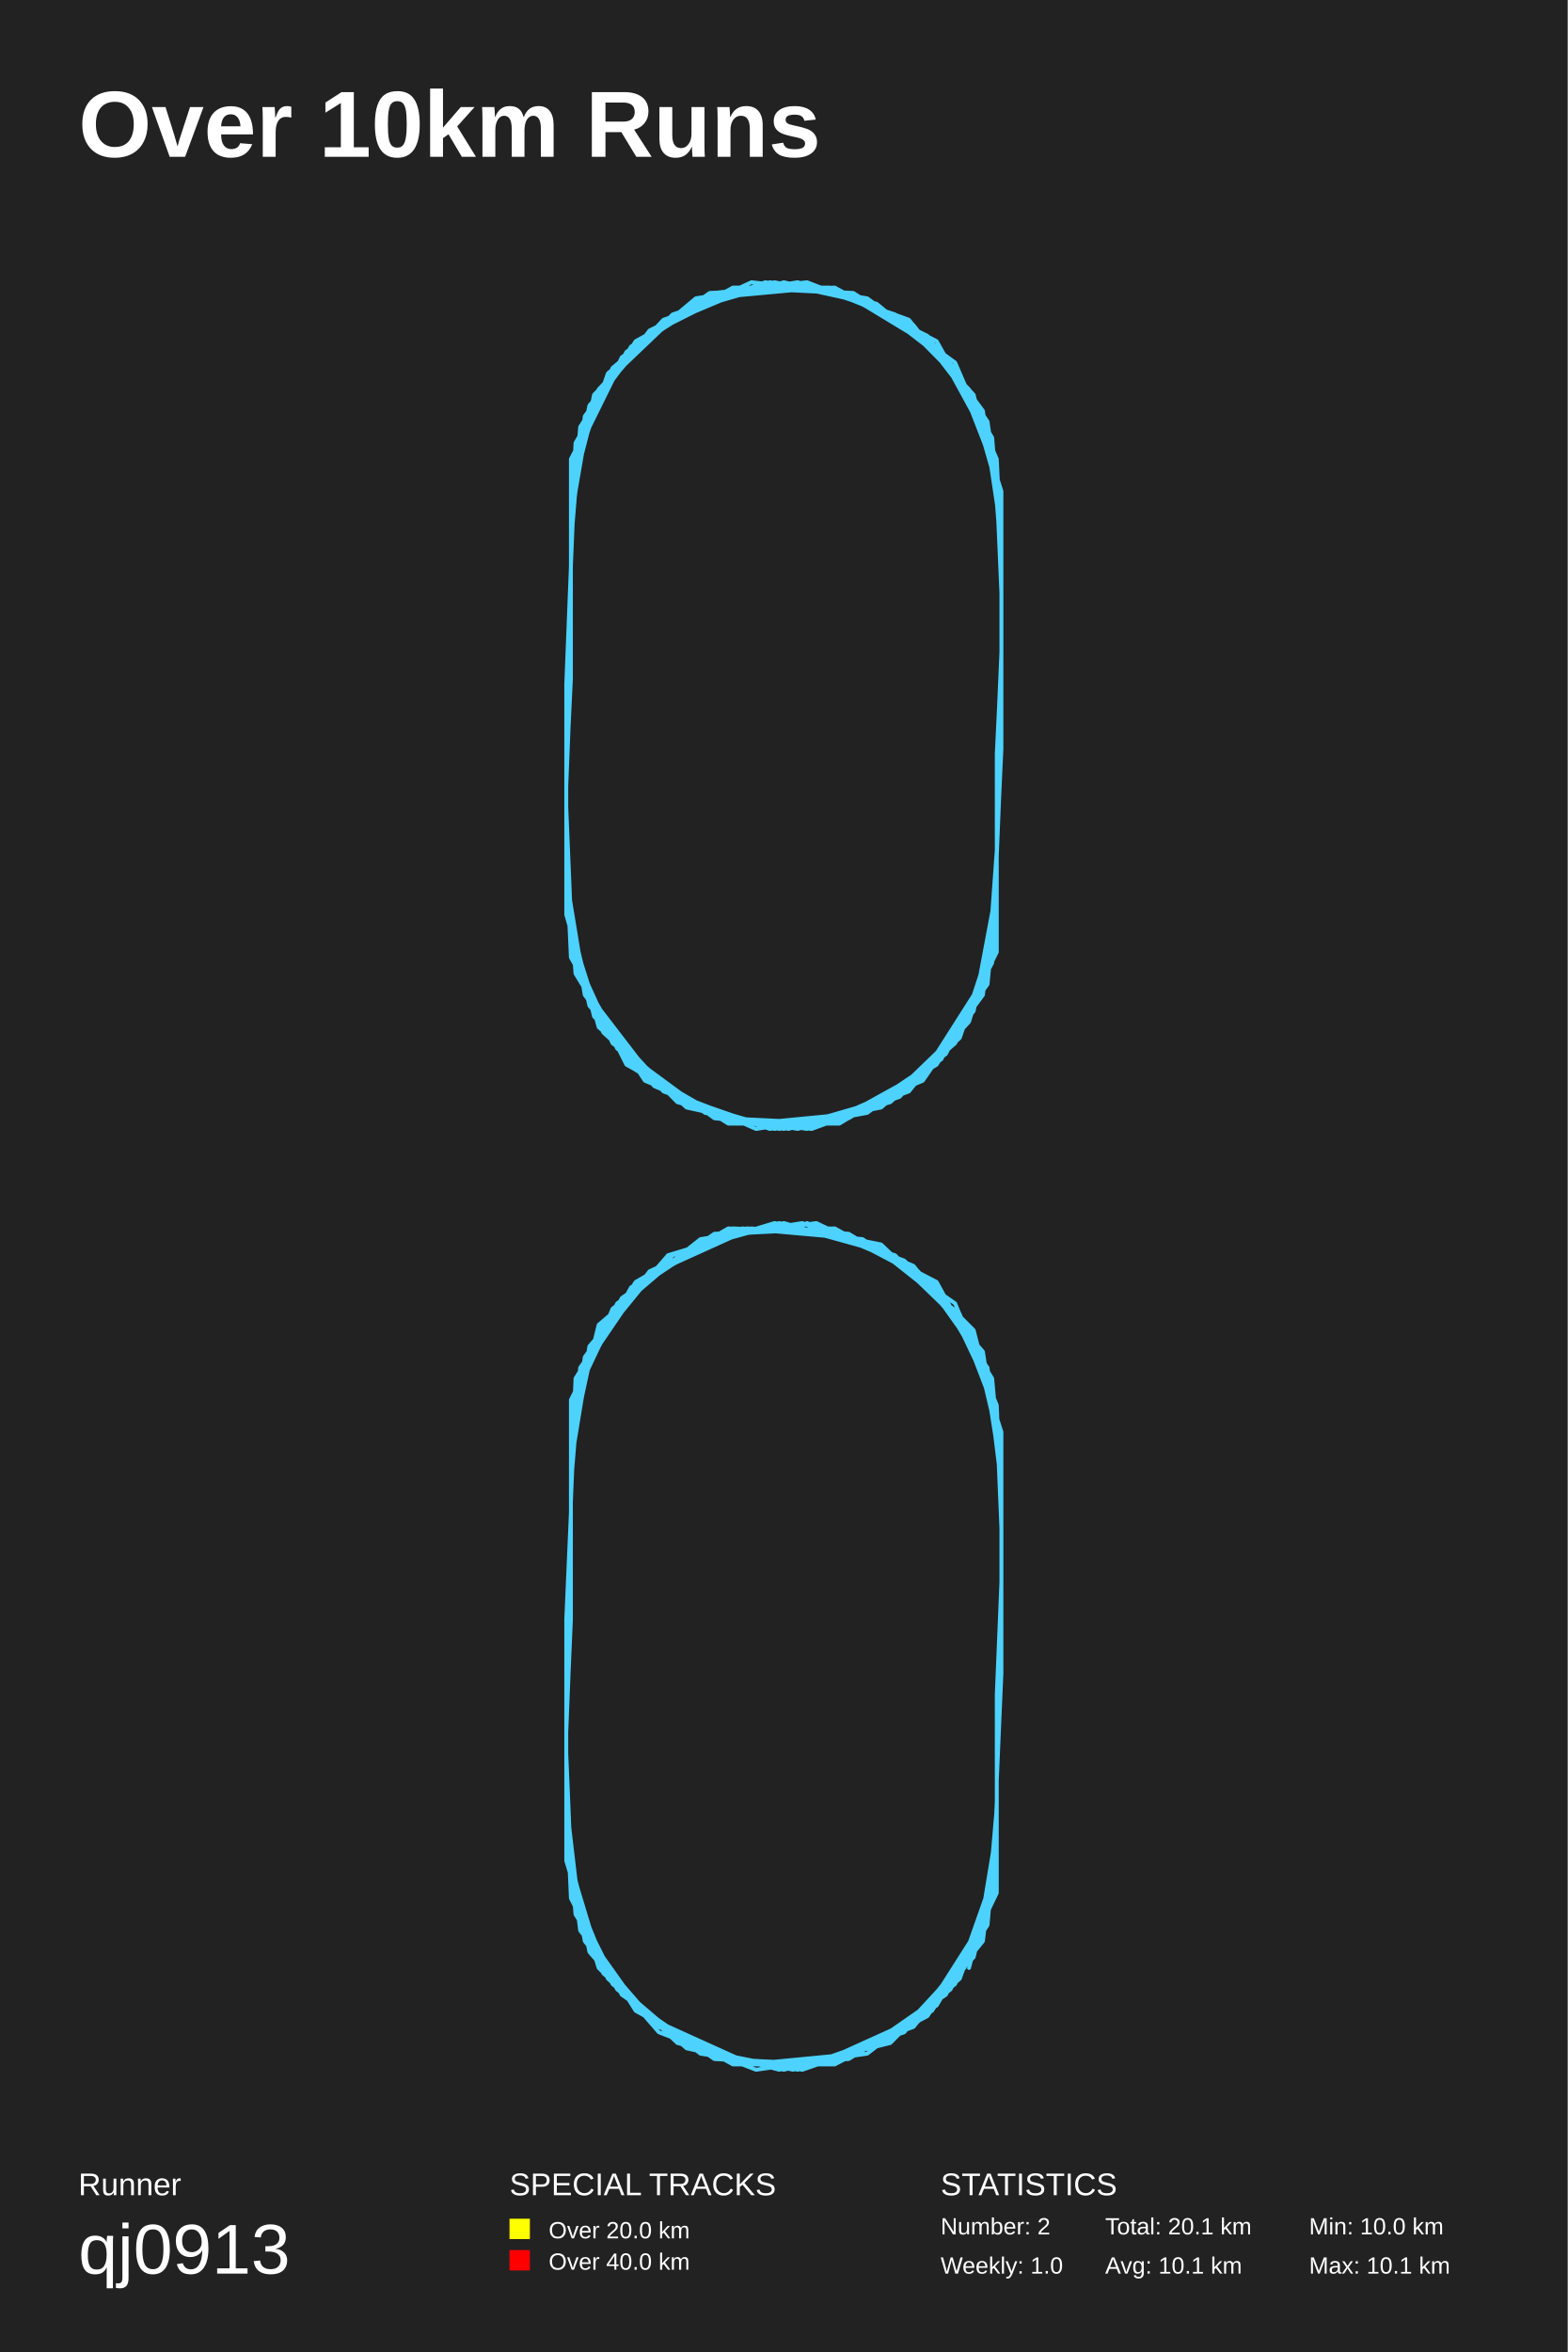
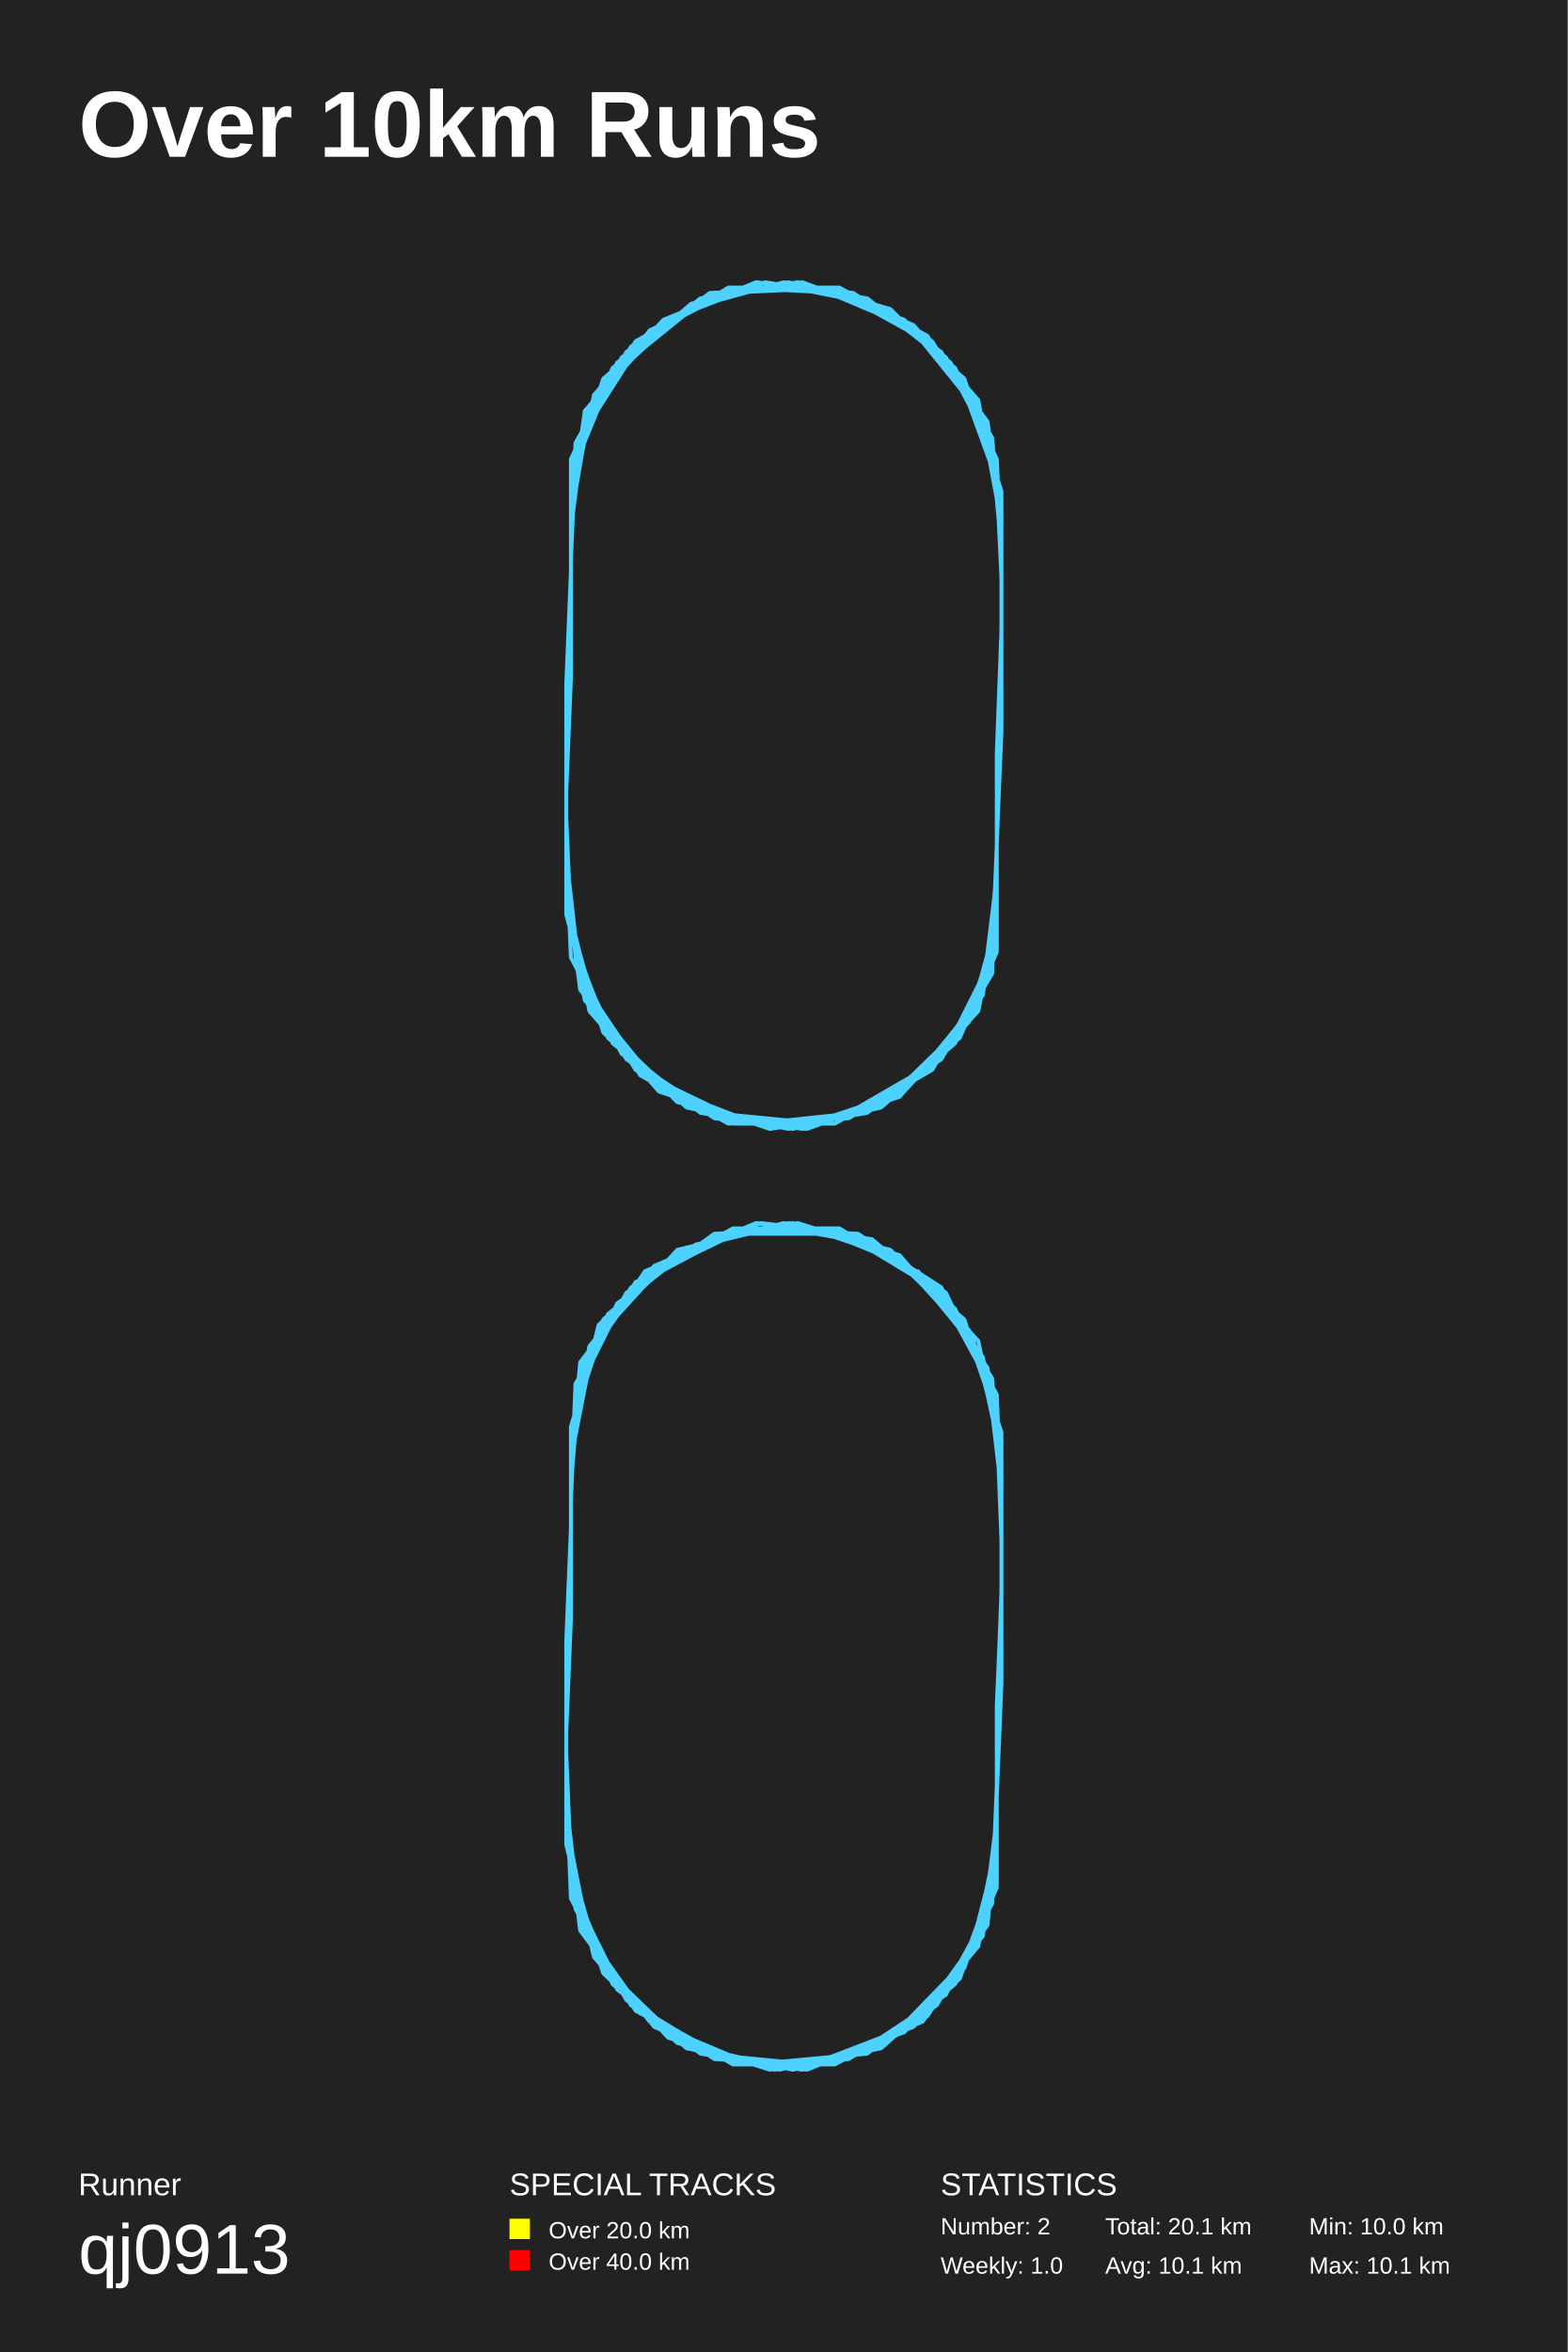
<svg xmlns="http://www.w3.org/2000/svg" baseProfile="full" height="300mm" version="1.1" viewBox="0,0,200,300" width="200mm">
  <defs />
  <rect fill="#222222" height="300" width="200" x="0" y="0" />
  <text fill="#FFFFFF" style="font-size:12px; font-family:Arial; font-weight:bold;" x="10" y="20">Over 10km Runs</text>
  <text fill="#FFFFFF" style="font-size:4px; font-family:Arial" x="10" y="280">Runner</text>
  <text fill="#FFFFFF" style="font-size:9px; font-family:Arial" x="10" y="290">qj0913</text>
  <text fill="#FFFFFF" style="font-size:4px; font-family:Arial" x="65" y="280">SPECIAL TRACKS</text>
  <rect fill="yellow" height="2.6" width="2.6" x="65" y="283" />
  <text fill="#FFFFFF" style="font-size:3px; font-family:Arial" x="70" y="285.5">Over 20.0 km</text>
  <rect fill="red" height="2.6" width="2.6" x="65" y="287" />
  <text fill="#FFFFFF" style="font-size:3px; font-family:Arial" x="70" y="289.5">Over 40.0 km</text>
  <text fill="#FFFFFF" style="font-size:4px; font-family:Arial" x="120" y="280">STATISTICS</text>
  <text fill="#FFFFFF" style="font-size:3px; font-family:Arial" x="120" y="285">Number: 2</text>
  <text fill="#FFFFFF" style="font-size:3px; font-family:Arial" x="120" y="290">Weekly: 1.0</text>
  <text fill="#FFFFFF" style="font-size:3px; font-family:Arial" x="141" y="285">Total: 20.1 km</text>
  <text fill="#FFFFFF" style="font-size:3px; font-family:Arial" x="141" y="290">Avg: 10.1 km</text>
  <text fill="#FFFFFF" style="font-size:3px; font-family:Arial" x="167" y="285">Min: 10.0 km</text>
  <text fill="#FFFFFF" style="font-size:3px; font-family:Arial" x="167" y="290">Max: 10.1 km</text>
-   <polyline fill="none" opacity="1" points="72.834,64.709 72.834,77.013 72.243,91.367 72.243,104.355 72.834,118.025 76.377,131.013 88.189,141.266 100.591,144.0 114.764,139.899 123.623,130.329 127.166,118.709 127.166,105.038 127.757,92.051 127.757,79.747 127.757,67.443 125.985,53.772 119.489,44.203 108.268,37.367 95.866,36.0 84.055,41.468 75.196,51.722 72.834,63.342 72.834,75.646 72.243,87.95 72.243,100.937 72.243,111.874 74.605,126.228 82.283,137.848 95.275,143.316 107.087,143.316 118.308,136.481 125.395,126.912 127.166,112.557 127.166,100.253 127.757,86.582 127.757,73.595 127.166,60.608 121.851,46.937 111.811,38.734 98.819,36.0 84.645,40.785 76.377,49.671 72.834,63.342 72.834,76.329 72.243,90 72.243,103.671 72.834,118.025 76.377,131.013 87.598,140.582 99.409,144.0 110.63,141.949 120.67,134.43 127.166,121.443 127.166,108.456 127.757,94.101 127.757,82.481 127.757,68.127 125.985,55.139 119.489,43.519 107.677,37.367 94.094,36.684 82.873,42.152 75.196,52.405 72.834,66.076 72.834,79.747 72.243,93.418 72.243,107.772 72.834,120.76 78.739,133.747 89.96,141.949 101.772,144.0 113.583,140.582 122.442,132.38 127.166,118.709 127.166,105.038 127.757,92.734 127.757,79.747 127.757,66.076 125.395,53.089 117.717,42.835 106.496,36.684 92.913,37.367 81.102,43.519 74.015,55.139 72.834,69.494 72.834,82.481 72.243,97.519 72.243,111.19 74.015,124.861 81.102,136.481 93.504,143.316 105.906,143.316 119.489,135.798 125.985,124.861 127.166,111.19 127.166,96.836 127.757,83.165 127.757,70.177 126.576,55.823 120.079,44.886 108.859,37.367 95.866,36.684 82.873,42.152 75.196,52.405 72.834,65.393 72.834,79.063 72.243,92.051 72.243,106.405 72.834,120.76 78.149,133.063 91.141,142.633 103.543,144.0 114.764,139.899 123.623,130.329 127.166,116.658 127.166,102.988 127.757,89.317 127.757,75.646 127.757,62.658 123.623,49.671 114.174,40.101 101.772,36.0 88.779,38.051 78.149,46.937 72.834,59.924 72.834,72.228 72.834,85.899 72.243,99.57 72.243,114.608 74.605,126.228 84.055,138.532 96.457,144.0 109.449,141.949 120.67,134.43 127.166,120.76 127.166,107.772 127.757,94.101 127.757,81.114 127.757,66.076 125.985,53.772 117.717,42.835 105.906,36.684 92.323,37.367 80.511,44.203 73.424,56.506 72.834,69.494 72.834,83.165 72.243,96.152 72.243,110.507 73.424,122.81 79.921,135.798 92.323,142.633 105.906,143.316 117.127,137.848 125.985,125.544 127.166,113.241 127.166,98.886 127.757,85.899 127.757,71.544 127.166,58.557 121.851,46.937 111.221,38.734 98.819,36.0 85.826,40.101 76.377,49.671 72.834,62.658 72.834,75.646 72.243,88.633 72.243,101.62 72.243,116.658 75.787,128.962 85.826,139.899 98.228,144.0 112.402,141.266 121.851,133.063 127.166,119.393 127.166,106.405 127.757,90.684 127.757,79.063 127.757,64.025 124.804,51.722 115.945,40.785 104.725,36.684 89.96,38.051 79.921,44.886 72.834,58.557 72.834,71.544 72.834,86.582 72.243,98.886 72.243,113.241 74.605,126.912 82.873,137.848 94.094,143.316 107.087,142.633 117.717,137.165 125.985,124.861 127.166,112.557 127.166,98.203 127.757,86.582 127.757,70.861 127.166,58.557 120.67,45.57 110.63,38.051 97.638,36.0 86.417,40.101 76.377,49.671 72.834,63.342 72.834,75.646 72.243,90 72.243,102.988 72.834,117.342 75.787,129.646 86.417,140.582 98.819,144.0 111.811,141.266 122.442,132.38 127.166,118.025 127.166,105.722 127.757,91.367 127.757,77.696 127.757,64.709 124.213,50.355 115.355,40.785 102.953,36.0 91.141,37.367 79.33,45.57 73.424,57.874 72.834,72.228 72.834,85.215 72.243,100.253 72.243,111.874 74.605,126.912 83.464,138.532 94.685,143.316 108.268,142.633 119.489,135.798 125.985,124.861 127.166,108.456 127.757,95.469 127.757,81.114 127.757,68.127 125.395,52.405 118.308,42.835 105.906,36.684 93.504,36.684 81.102,43.519 74.015,54.456 72.834,68.81 72.834,82.481 72.243,95.469 72.243,109.139 73.424,124.177 80.511,135.798 92.323,142.633 104.725,143.316 117.127,137.848 124.213,128.962 127.166,113.241 127.166,99.57 127.757,85.899 127.757,72.228 127.166,58.557 121.851,46.253 110.63,38.051 98.228,36.0 85.826,40.101 75.787,50.355 72.834,64.709 72.834,77.013 72.243,92.734 72.243,105.722 72.834,121.443 78.149,133.063 89.96,141.949 102.953,144.0 115.945,139.215 124.213,128.962 127.166,113.924 127.166,100.937 127.757,85.215 127.757,71.544 126.576,56.506 120.079,44.886 107.677,37.367 94.685,36.684 81.102,43.519 74.015,55.139 72.834,68.127 72.834,81.114 72.243,96.152 72.243,109.139 73.424,123.494 79.921,135.114 92.913,143.316 104.725,143.316 117.717,137.848 124.804,127.595 127.166,113.241 127.166,98.203 127.757,85.215 127.757,70.861 126.576,57.19 119.489,44.203 108.859,37.367 95.275,36.684 82.873,42.152 74.605,53.089 72.834,67.443 72.834,80.431 72.243,93.418 72.243,109.139 72.834,122.127 80.511,135.798 92.323,142.633 106.496,143.316 117.717,137.165 125.985,124.177 127.166,112.557 127.166,96.152 127.757,83.848 127.757,68.127 125.985,53.772 116.536,41.468 104.725,36.684 90.551,37.367 79.921,44.886 72.834,59.241 72.834,72.228 72.243,87.266 72.243,99.57 72.243,115.291 75.196,128.279 85.826,139.899 98.819,144.0 112.993,140.582 123.623,130.329 127.166,115.975 127.166,102.304 127.757,86.582 127.757,72.912 127.166,59.241 122.442,47.62 111.811,38.734 100,36.0 85.826,40.101 76.377,49.671 72.834,63.342 72.834,77.013 72.243,90.684 72.243,103.671 72.834,118.709 76.968,131.696 87.598,141.266 100,144.0 114.174,139.899 123.623,130.329 127.166,115.975 127.166,102.988 127.757,89.317 127.757,75.646 127.166,61.975 123.623,49.671 114.174,40.101 101.772,36.0 88.189,38.734 77.558,47.62 72.834,61.291 72.834,74.279 72.243,87.95 72.243,100.937 72.243,115.291 75.196,128.279 84.645,139.215 96.457,143.316 110.04,141.949 120.67,134.43 126.576,122.127 127.166,109.139 127.757,94.785 127.757,81.114 127.757,66.76 125.395,53.089 117.717,42.835 106.496,36.684 91.732,37.367 79.921,44.886 73.424,57.874 72.834,70.861 72.834,85.215 72.243,98.886 72.243,112.557 74.605,126.912 83.464,138.532 95.866,143.316 110.04,141.949 120.079,135.114 126.576,122.81" stroke="#4DD2FF" stroke-dasharray="none" stroke-linecap="round" stroke-linejoin="round" stroke-width="0.5" />
-   <polyline fill="none" opacity="1" points="123.623,251.013 127.166,237.342 127.166,222.988 127.757,208.633 127.757,194.279 127.166,179.241 121.851,166.253 110.04,158.051 94.685,156.684 82.873,162.152 74.015,175.139 72.834,189.494 72.834,203.165 72.243,217.519 72.243,231.874 74.015,246.228 82.283,257.165 94.094,263.316 107.087,262.633 118.898,256.481 125.985,245.544 127.166,230.507 127.166,216.152 127.757,202.481 127.757,188.81 125.985,174.456 117.717,162.835 105.906,156.684 91.141,157.367 79.33,165.57 72.834,179.241 72.834,192.912 72.834,206.582 72.243,219.57 72.243,234.608 75.196,248.279 84.055,258.532 95.866,263.316 108.268,262.633 119.489,255.798 125.985,244.861 127.166,231.19 127.166,217.519 127.757,203.848 127.757,189.494 125.985,175.139 118.898,163.519 107.677,157.367 92.913,156.684 81.102,163.519 74.015,175.139 72.834,188.81 72.834,201.798 72.243,214.785 72.243,228.456 72.834,241.443 79.33,254.43 91.141,262.633 103.543,263.316 116.536,258.532 125.395,247.595 127.166,233.241 127.166,217.519 127.757,203.848 127.757,189.494 126.576,175.823 118.898,163.519 107.677,157.367 93.504,156.684 81.102,163.519 73.424,175.823 72.834,190.177 72.834,203.165 72.243,216.836 72.243,229.823 74.015,244.861 81.102,256.481 93.504,263.316 106.496,263.316 118.308,257.165 125.985,245.544 127.166,231.874 127.166,218.203 127.757,204.532 127.757,190.861 126.576,176.506 119.489,163.519 107.677,157.367 93.504,156.684 81.102,163.519 74.015,175.139 72.834,188.127 72.834,202.481 72.243,216.152 72.243,230.507 73.424,244.177 81.102,256.481 92.323,262.633 104.134,263.316 117.717,257.165 124.804,248.279 127.166,235.975 127.166,222.304 127.757,207.95 127.757,194.962 127.166,180.608 122.442,167.62 111.221,158.734 98.819,156.0 85.826,160.101 76.377,169.671 72.834,182.658 72.834,196.329 72.243,210 72.243,222.988 72.243,237.342 76.377,251.013 86.417,260.582 99.409,264.0 112.993,260.582 122.442,252.38 127.166,239.393 127.166,225.722 127.757,212.051 127.757,197.013 127.757,183.342 123.623,169.671 114.174,160.101 100,156.0 87.598,159.418 76.377,168.987 72.834,183.342 72.834,197.696 72.243,212.051 72.243,226.405 72.834,240.076 77.558,252.38 87.598,261.266 100,264.0 113.583,260.582 123.032,251.013 127.166,238.025 127.166,225.722 127.757,212.051 127.757,198.38 127.757,184.709 124.804,171.722 116.536,161.468 105.315,156.684 92.323,157.367 81.102,163.519 74.015,175.139 72.834,188.81 72.834,201.114 72.243,214.785 72.243,228.456 72.834,242.127 78.739,253.747 89.37,261.949 102.362,264.0 114.174,259.899 124.213,249.646 127.166,237.342 127.166,223.671 127.757,210.684 127.757,196.329 127.757,183.342 124.213,169.671 115.355,160.785 102.362,156.0 89.37,158.051 78.149,166.937 72.834,179.924 72.834,192.912 72.243,206.582 72.243,220.937 72.243,234.608 74.605,247.595 82.873,257.848 94.685,263.316 107.087,262.633 118.308,257.165 125.985,245.544 127.166,231.874 127.166,218.203 127.757,205.215 127.757,190.177 126.576,176.506 118.898,163.519 106.496,156.684 92.913,157.367 80.511,164.203 73.424,177.19 72.834,191.544 72.834,205.899 72.243,220.937 72.243,234.608 75.196,248.962 84.055,259.215 96.457,264.0 109.449,261.949 120.67,254.43 126.576,242.127 127.166,229.823 127.166,216.152 127.757,202.481 127.757,188.81 126.576,175.823 119.489,164.203 108.268,157.367 95.275,156.684 82.873,162.152 74.605,173.089 72.834,185.393 72.834,198.38 72.243,213.418 72.243,227.089 72.834,240.076 78.149,253.063 88.189,261.266 101.181,264.0 114.764,259.215 123.623,249.646 127.166,237.342 127.166,222.988 127.757,208.633 127.757,194.962 127.166,180.608 122.442,168.304 112.402,158.734 98.819,156.0 85.236,160.101 75.787,171.038 72.834,184.709 72.834,199.063 72.243,213.418 72.243,227.772 72.834,242.127 79.33,254.43 91.141,262.633 105.315,263.316 117.127,257.848 125.395,246.228 127.166,233.241 127.166,218.886 127.757,205.215 127.757,189.494 125.985,175.139 118.898,163.519 105.906,156.684 92.913,157.367 81.102,163.519 73.424,176.506 72.834,190.177 72.834,204.532 72.243,218.203 72.243,231.874 74.015,246.228 82.283,257.165 95.275,263.316 109.449,261.949 121.261,253.747 127.166,240.76 127.166,227.089 127.757,213.418 127.757,199.063 127.757,185.393 124.213,170.355 114.174,160.101 99.409,156.0 85.236,160.101 75.196,171.722 72.834,185.393 72.834,199.063 72.243,212.734 72.243,227.772 72.834,242.127 79.33,254.43 91.141,262.633 105.906,263.316 117.717,257.165 125.985,244.177 127.166,230.507 127.166,216.836 127.757,202.481 127.757,188.127 125.395,173.089 117.127,162.152 104.134,156.0 89.96,158.051 78.739,166.253 72.834,179.241 72.834,193.595 72.243,209.317 72.243,223.671 72.834,238.025 76.968,251.696 88.189,261.266 101.772,264.0 115.355,259.215 124.804,247.595 127.166,233.241 127.166,218.886 127.757,205.215 127.757,190.177 126.576,176.506 118.898,163.519 106.496,156.684 91.732,157.367 79.33,165.57 72.834,178.557 72.834,192.228 72.834,206.582 72.243,220.253 72.243,235.291 75.787,248.962 84.055,259.215 96.457,264.0 110.63,261.949 121.851,253.063 127.166,238.025 127.166,223.671 127.757,207.95 127.757,193.595 127.166,179.241 120.67,165.57 110.04,158.051 95.866,156.684 82.283,162.835 74.015,174.456 72.834,188.81 72.834,203.165 72.243,217.519 72.243,231.874 74.015,245.544 82.283,257.165 95.866,263.316 110.63,261.949 121.261,253.747 127.166,241.443 127.166,226.405 127.757,212.051 127.757,197.013 127.757,182.658 123.623,169.671 112.993,159.418 99.409,156.0 85.236,160.101 75.196,172.405 72.834,186.76 72.834,201.798 72.243,216.152 72.243,229.823 73.424,244.177 81.102,256.481 93.504,263.316 106.496,263.316 118.898,256.481 125.985,244.861 127.166,231.19 127.166,216.152 127.757,201.798 127.757,187.443 125.395,172.405 115.945,161.468 102.953,156.0" stroke="#4DD2FF" stroke-dasharray="none" stroke-linecap="round" stroke-linejoin="round" stroke-width="0.5" />
+   <polyline fill="none" opacity="1" points="72.834,79.063 72.243,92.051 72.243,106.405 72.834,119.393 77.558,132.38 89.37,141.949 102.362,144.0 115.355,139.215 124.804,128.962 127.166,117.342 127.166,102.988 127.757,91.367 127.757,79.063 127.757,64.709 125.395,53.089 117.717,42.835 107.087,37.367 94.094,36.684 82.873,42.152 75.196,52.405 72.834,66.076 72.834,77.013 72.243,89.317 72.243,102.304 72.243,114.608 74.605,127.595 84.055,138.532 96.457,143.316 108.268,142.633 118.898,136.481 125.985,124.861 127.166,111.874 127.166,98.203 127.757,85.215 127.757,72.228 127.166,58.557 121.851,46.937 110.63,38.051 96.457,36.0 84.645,40.785 75.196,51.722 72.834,64.709 72.834,78.38 72.243,90.684 72.243,106.405 72.834,118.709 77.558,132.38 88.779,141.266 100.591,144.0 112.402,141.266 121.851,133.063 127.166,120.076 127.166,107.089 127.757,93.418 127.757,80.431 127.757,66.76 125.985,53.772 118.308,43.519 105.906,36.684 92.913,36.684 81.692,43.519 74.605,53.772 72.834,67.443 72.834,81.114 72.243,95.469 72.243,109.139 73.424,122.127 79.33,134.43 91.141,142.633 102.953,144.0 114.174,139.899 123.623,130.329 127.166,117.342 127.166,104.355 127.757,90.684 127.757,77.696 127.757,64.709 124.804,51.722 116.536,41.468 105.315,36.684 91.141,37.367 79.921,44.886 73.424,56.506 72.834,70.861 72.834,84.532 72.243,98.203 72.243,112.557 74.015,126.228 82.873,137.848 94.685,143.316 107.677,142.633 120.079,135.114 126.576,122.81 127.166,109.139 127.166,96.152 127.757,81.798 127.757,68.127 125.985,54.456 118.308,43.519 107.087,36.684 94.094,36.684 82.283,42.835 74.605,53.772 72.834,66.076 72.834,80.431 72.243,94.101 72.243,108.456 72.834,122.127 79.33,134.43 91.732,142.633 104.725,143.316 115.945,138.532 124.804,128.279 127.166,115.291 127.166,101.62 127.757,87.95 127.757,73.595 127.166,61.291 123.032,48.304 112.993,39.418 100.591,36.0 88.189,38.734 76.968,48.304 72.834,60.608 72.834,73.595 72.834,86.582 72.243,100.937 72.243,115.291 75.196,127.595 84.645,139.215 98.228,144.0 110.63,141.949 121.851,133.063 127.166,120.076 127.166,105.722 127.757,92.734 127.757,78.38 127.757,65.393 124.804,51.722 117.127,42.152 104.134,36.684 91.141,37.367 79.33,45.57 73.424,57.874 72.834,71.544 72.834,85.215 72.243,98.203 72.243,111.874 74.015,124.861 81.102,136.481 93.504,143.316 106.496,143.316 118.898,136.481 125.985,124.861 127.166,111.19 127.166,98.886 127.757,83.848 127.757,70.177 126.576,57.19 120.67,45.57 110.04,38.051 97.638,36.0 84.645,40.785 75.787,50.355 72.834,64.709 72.834,77.013 72.243,90 72.243,104.355 72.834,118.025 76.377,130.329 87.007,140.582 100.591,144.0 112.993,140.582 123.032,131.013 127.166,118.709 127.166,103.671 127.757,90.684 127.757,75.646 127.757,64.025 123.623,49.671 115.355,40.785 102.362,36.0 89.37,38.051 78.149,46.937 72.834,59.241 72.834,73.595 72.243,87.266 72.243,100.937 72.243,114.608 75.787,128.962 83.464,138.532 95.866,143.316 107.677,142.633 120.079,135.114 125.985,124.861 127.166,110.507 127.166,97.519 127.757,83.848 127.757,70.177 126.576,56.506 120.079,44.886 108.859,37.367 96.457,36.0 84.645,40.785 75.787,50.355 72.834,64.025 72.834,78.38 72.243,90.684 72.243,105.038 72.834,118.025 76.968,131.696 87.598,141.266 100.591,144.0 112.402,141.266 123.623,130.329 127.166,118.025 127.166,102.988 127.757,90.684 127.757,76.329 127.757,62.658 123.623,49.671 113.583,39.418 101.772,36.0 89.37,38.051 78.739,46.253 72.834,60.608 72.834,72.912 72.243,87.266 72.243,100.937 72.243,114.608 75.196,127.595 84.055,139.215 96.457,143.316 109.449,141.949 120.079,135.114 126.576,122.127 127.166,107.772 127.757,92.734 127.757,80.431 127.757,65.393 124.804,52.405 115.945,41.468 105.315,36.684 91.141,37.367 80.511,44.203 73.424,56.506 72.834,70.177 72.834,84.532 72.243,96.152 72.243,111.19 74.015,124.861 82.283,137.165 93.504,143.316 107.087,142.633 117.717,137.165 125.395,126.912 127.166,112.557 127.166,97.519 127.757,84.532 127.757,70.177 126.576,57.19 120.079,44.886 109.449,38.051 96.457,36.0 85.236,40.785 74.605,52.405 72.834,65.393 72.834,79.747 72.243,93.418 72.243,108.456 72.834,122.127 79.921,135.114 90.551,141.949 104.725,143.316 115.945,138.532 125.395,126.912 127.166,113.241 127.166,97.519 127.757,84.532 127.757,68.81 126.576,55.823 118.308,42.835 107.087,36.684 92.323,37.367 81.102,43.519 73.424,57.19 72.834,69.494 72.834,83.848 72.243,96.836 72.243,111.874 74.015,124.861 81.692,137.165 92.913,143.316 107.087,142.633 117.717,137.165 125.395,126.228 127.166,111.874 127.166,97.519 127.757,83.165 127.757,69.494 126.576,55.823 118.898,43.519 107.677,37.367 93.504,36.684 82.283,42.835 74.015,55.823 72.834,67.443 72.834,81.798 72.243,96.836 72.243,109.139 74.015,124.861 81.102,136.481 95.275,143.316 107.087,142.633 120.079,135.114 126.576,124.177 127.166,109.823 127.166,96.152 127.757,80.431 127.757,66.76 124.804,51.038 116.536,41.468 102.362,36.0 89.96,38.051 78.149,47.62 72.834,59.241 72.834,74.279 72.243,87.266 72.243,102.304 72.243,115.291 76.377,130.329 86.417,140.582 101.181,144.0 113.583,139.899 124.804,128.962 127.166,115.291 127.166,100.253 127.757,86.582 127.757,70.861 127.166,58.557 121.261,46.253 111.221,38.734 97.638,36.0 85.236,40.785 75.196,51.722 72.834,64.709 72.834,79.063 72.243,92.051 72.243,105.722 72.834,119.393 78.149,133.063 88.779,141.266 102.362,144.0 114.764,139.899 124.804,128.279 127.166,115.291 127.166,100.937 127.757,87.95 127.757,72.912 127.166,61.291 122.442,48.304 113.583,39.418 100,36.0 87.598,39.418 76.377,49.671 72.834,61.975 72.834,76.329 72.243,88.633 72.243,103.671 72.243,116.658 75.787,129.646 85.236,139.215 98.228,144.0 111.221,141.266 122.442,132.38 127.166,121.443 127.166,107.089 127.757,93.418 127.757,79.063 127.757,64.709 124.804,51.722 117.127,42.152 104.725,36.684 90.551,37.367 78.739,46.253 72.834,58.557 72.834,72.912 72.834,85.899 72.243,100.253 72.243,113.924 75.196,128.962 84.055,139.215 98.228,144.0 110.63,141.949 121.851,133.063" stroke="#4DD2FF" stroke-dasharray="none" stroke-linecap="round" stroke-linejoin="round" stroke-width="0.5" />
+   <polyline fill="none" opacity="1" points="127.166,238.709 127.166,224.355 127.757,210.684 127.757,196.329 127.166,181.291 123.032,168.304 111.811,158.734 96.457,156.0 83.464,161.468 74.605,173.089 72.834,187.443 72.834,201.798 72.243,216.836 72.243,230.507 74.015,244.861 81.102,256.481 92.913,262.633 105.906,263.316 117.717,257.165 125.395,246.228 127.166,231.874 127.166,217.519 127.757,203.848 127.757,190.177 126.576,175.823 118.898,163.519 107.677,157.367 92.323,157.367 79.921,164.886 73.424,177.874 72.834,191.544 72.834,205.215 72.243,218.886 72.243,232.557 74.605,246.228 82.873,257.848 94.685,263.316 106.496,263.316 118.308,257.165 125.395,246.228 127.166,232.557 127.166,218.886 127.757,205.215 127.757,190.861 126.576,176.506 120.079,164.203 109.449,157.367 95.275,156.684 82.283,162.152 74.605,173.772 72.834,187.443 72.834,200.431 72.243,213.418 72.243,227.089 72.834,242.127 78.739,253.747 89.37,261.949 102.362,264.0 115.355,259.215 124.213,248.962 127.166,234.608 127.166,218.886 127.757,205.215 127.757,191.544 126.576,177.19 120.079,164.886 108.859,157.367 94.094,156.684 82.283,162.835 74.015,174.456 72.834,188.81 72.834,202.481 72.243,216.152 72.243,229.139 73.424,243.494 79.921,255.114 92.323,262.633 105.315,263.316 117.127,257.848 125.395,246.912 127.166,232.557 127.166,220.253 127.757,206.582 127.757,192.912 127.166,177.874 120.079,164.886 109.449,157.367 95.275,156.684 82.873,162.152 74.605,173.089 72.834,186.076 72.834,200.431 72.243,214.785 72.243,228.456 73.424,242.81 79.921,255.114 91.141,262.633 103.543,263.316 115.945,258.532 123.623,249.646 127.166,235.975 127.166,222.988 127.757,209.317 127.757,196.329 127.757,182.658 123.032,168.987 112.993,159.418 100,156.0 87.007,159.418 76.968,168.304 72.834,181.975 72.834,194.962 72.243,209.317 72.243,221.62 72.243,235.291 75.787,249.646 85.236,259.899 98.228,264.0 111.811,261.266 121.851,253.063 127.166,240.76 127.166,227.089 127.757,213.418 127.757,198.38 127.757,184.709 124.213,171.038 114.764,160.101 101.772,156.0 88.779,158.734 77.558,167.62 72.834,181.975 72.834,196.329 72.243,210 72.243,223.671 72.834,238.025 76.968,251.696 86.417,260.582 98.819,264.0 112.402,261.266 122.442,252.38 127.166,239.393 127.166,227.089 127.757,213.418 127.757,199.747 127.757,186.076 125.395,173.089 117.717,162.835 106.496,156.684 93.504,156.684 82.283,162.835 74.015,173.772 72.834,186.76 72.834,199.747 72.243,213.418 72.243,227.089 72.834,240.76 78.149,253.063 87.598,261.266 101.181,264.0 112.993,260.582 122.442,251.696 127.166,238.709 127.166,225.722 127.757,212.734 127.757,198.38 127.757,185.393 124.804,171.038 115.945,161.468 104.134,156.684 91.141,157.367 78.739,166.253 73.424,177.874 72.834,191.544 72.834,205.215 72.243,218.886 72.243,231.874 74.015,246.228 81.692,256.481 93.504,263.316 106.496,263.316 117.717,257.165 125.985,245.544 127.166,232.557 127.166,218.203 127.757,205.215 127.757,190.861 126.576,177.19 119.489,164.203 107.087,156.684 95.275,156.684 81.102,163.519 74.015,175.139 72.834,189.494 72.834,203.848 72.243,218.203 72.243,232.557 74.605,246.912 83.464,258.532 95.275,263.316 108.268,262.633 119.489,255.798 125.985,244.177 127.166,231.19 127.166,218.203 127.757,203.848 127.757,190.177 126.576,176.506 120.079,164.886 108.859,157.367 97.047,156.0 83.464,161.468 75.196,171.722 72.834,183.342 72.834,197.696 72.243,211.367 72.243,225.038 72.834,239.393 76.968,251.696 86.417,260.582 101.181,264.0 112.993,260.582 123.032,251.013 127.166,238.709 127.166,224.355 127.757,210.684 127.757,196.329 127.757,183.342 123.623,169.671 113.583,159.418 100,156.0 87.007,159.418 76.377,168.987 72.834,183.342 72.834,197.013 72.243,212.051 72.243,225.722 72.834,240.076 78.739,253.747 89.37,261.949 102.953,264.0 114.764,259.215 124.804,248.279 127.166,234.608 127.166,220.253 127.757,206.582 127.757,190.861 126.576,176.506 120.079,164.886 107.677,157.367 94.685,156.684 82.283,162.835 74.015,174.456 72.834,188.127 72.834,202.481 72.243,216.152 72.243,229.823 74.015,244.861 81.102,256.481 94.094,263.316 107.677,262.633 119.489,255.798 126.576,242.81 127.166,229.139 127.757,214.785 127.757,201.114 127.757,186.076 124.804,172.405 115.355,160.785 101.181,156.0 87.007,159.418 76.377,169.671 72.834,183.342 72.834,197.013 72.243,210.684 72.243,225.722 72.834,240.076 78.149,253.063 89.37,261.949 103.543,263.316 116.536,258.532 125.395,246.228 127.166,232.557 127.166,218.886 127.757,204.532 127.757,190.177 125.985,175.139 118.898,163.519 106.496,156.684 92.323,157.367 79.921,164.886 73.424,177.19 72.834,190.861 72.834,206.582 72.243,220.937 72.243,235.291 76.377,250.329 87.007,260.582 99.409,264.0 112.993,260.582 123.623,249.646 127.166,235.975 127.166,221.62 127.757,207.266 127.757,192.228 127.166,178.557 120.67,164.886 108.859,157.367 94.685,156.684 80.511,164.203 73.424,176.506 72.834,190.177 72.834,204.532 72.243,218.886 72.243,232.557 75.196,247.595 82.873,257.848 95.866,263.316 110.63,261.949 121.851,253.063 127.166,239.393 127.166,225.038 127.757,210 127.757,194.962 127.166,179.241 121.851,166.937 111.221,158.051 96.457,156.0 82.873,162.152 74.015,173.772 72.834,186.76 72.834,201.798 72.243,215.469 72.243,229.823 73.424,243.494 80.511,255.798 94.094,263.316 108.268,262.633 120.67,254.43 126.576,242.127 127.166,227.772 127.757,213.418 127.757,199.063 127.757,184.709 124.213,171.038 114.174,160.101 100.591,156.0 86.417,159.418 75.787,171.038 72.834,186.076 72.834,199.747 72.243,214.785 72.243,228.456 73.424,242.127 79.921,255.114 91.732,262.633 104.725,263.316 117.717,257.848 125.395,246.228 127.166,232.557 127.166,218.203 127.757,203.165 127.757,188.81 125.985,174.456 117.127,162.152" stroke="#4DD2FF" stroke-dasharray="none" stroke-linecap="round" stroke-linejoin="round" stroke-width="0.5" />
</svg>
